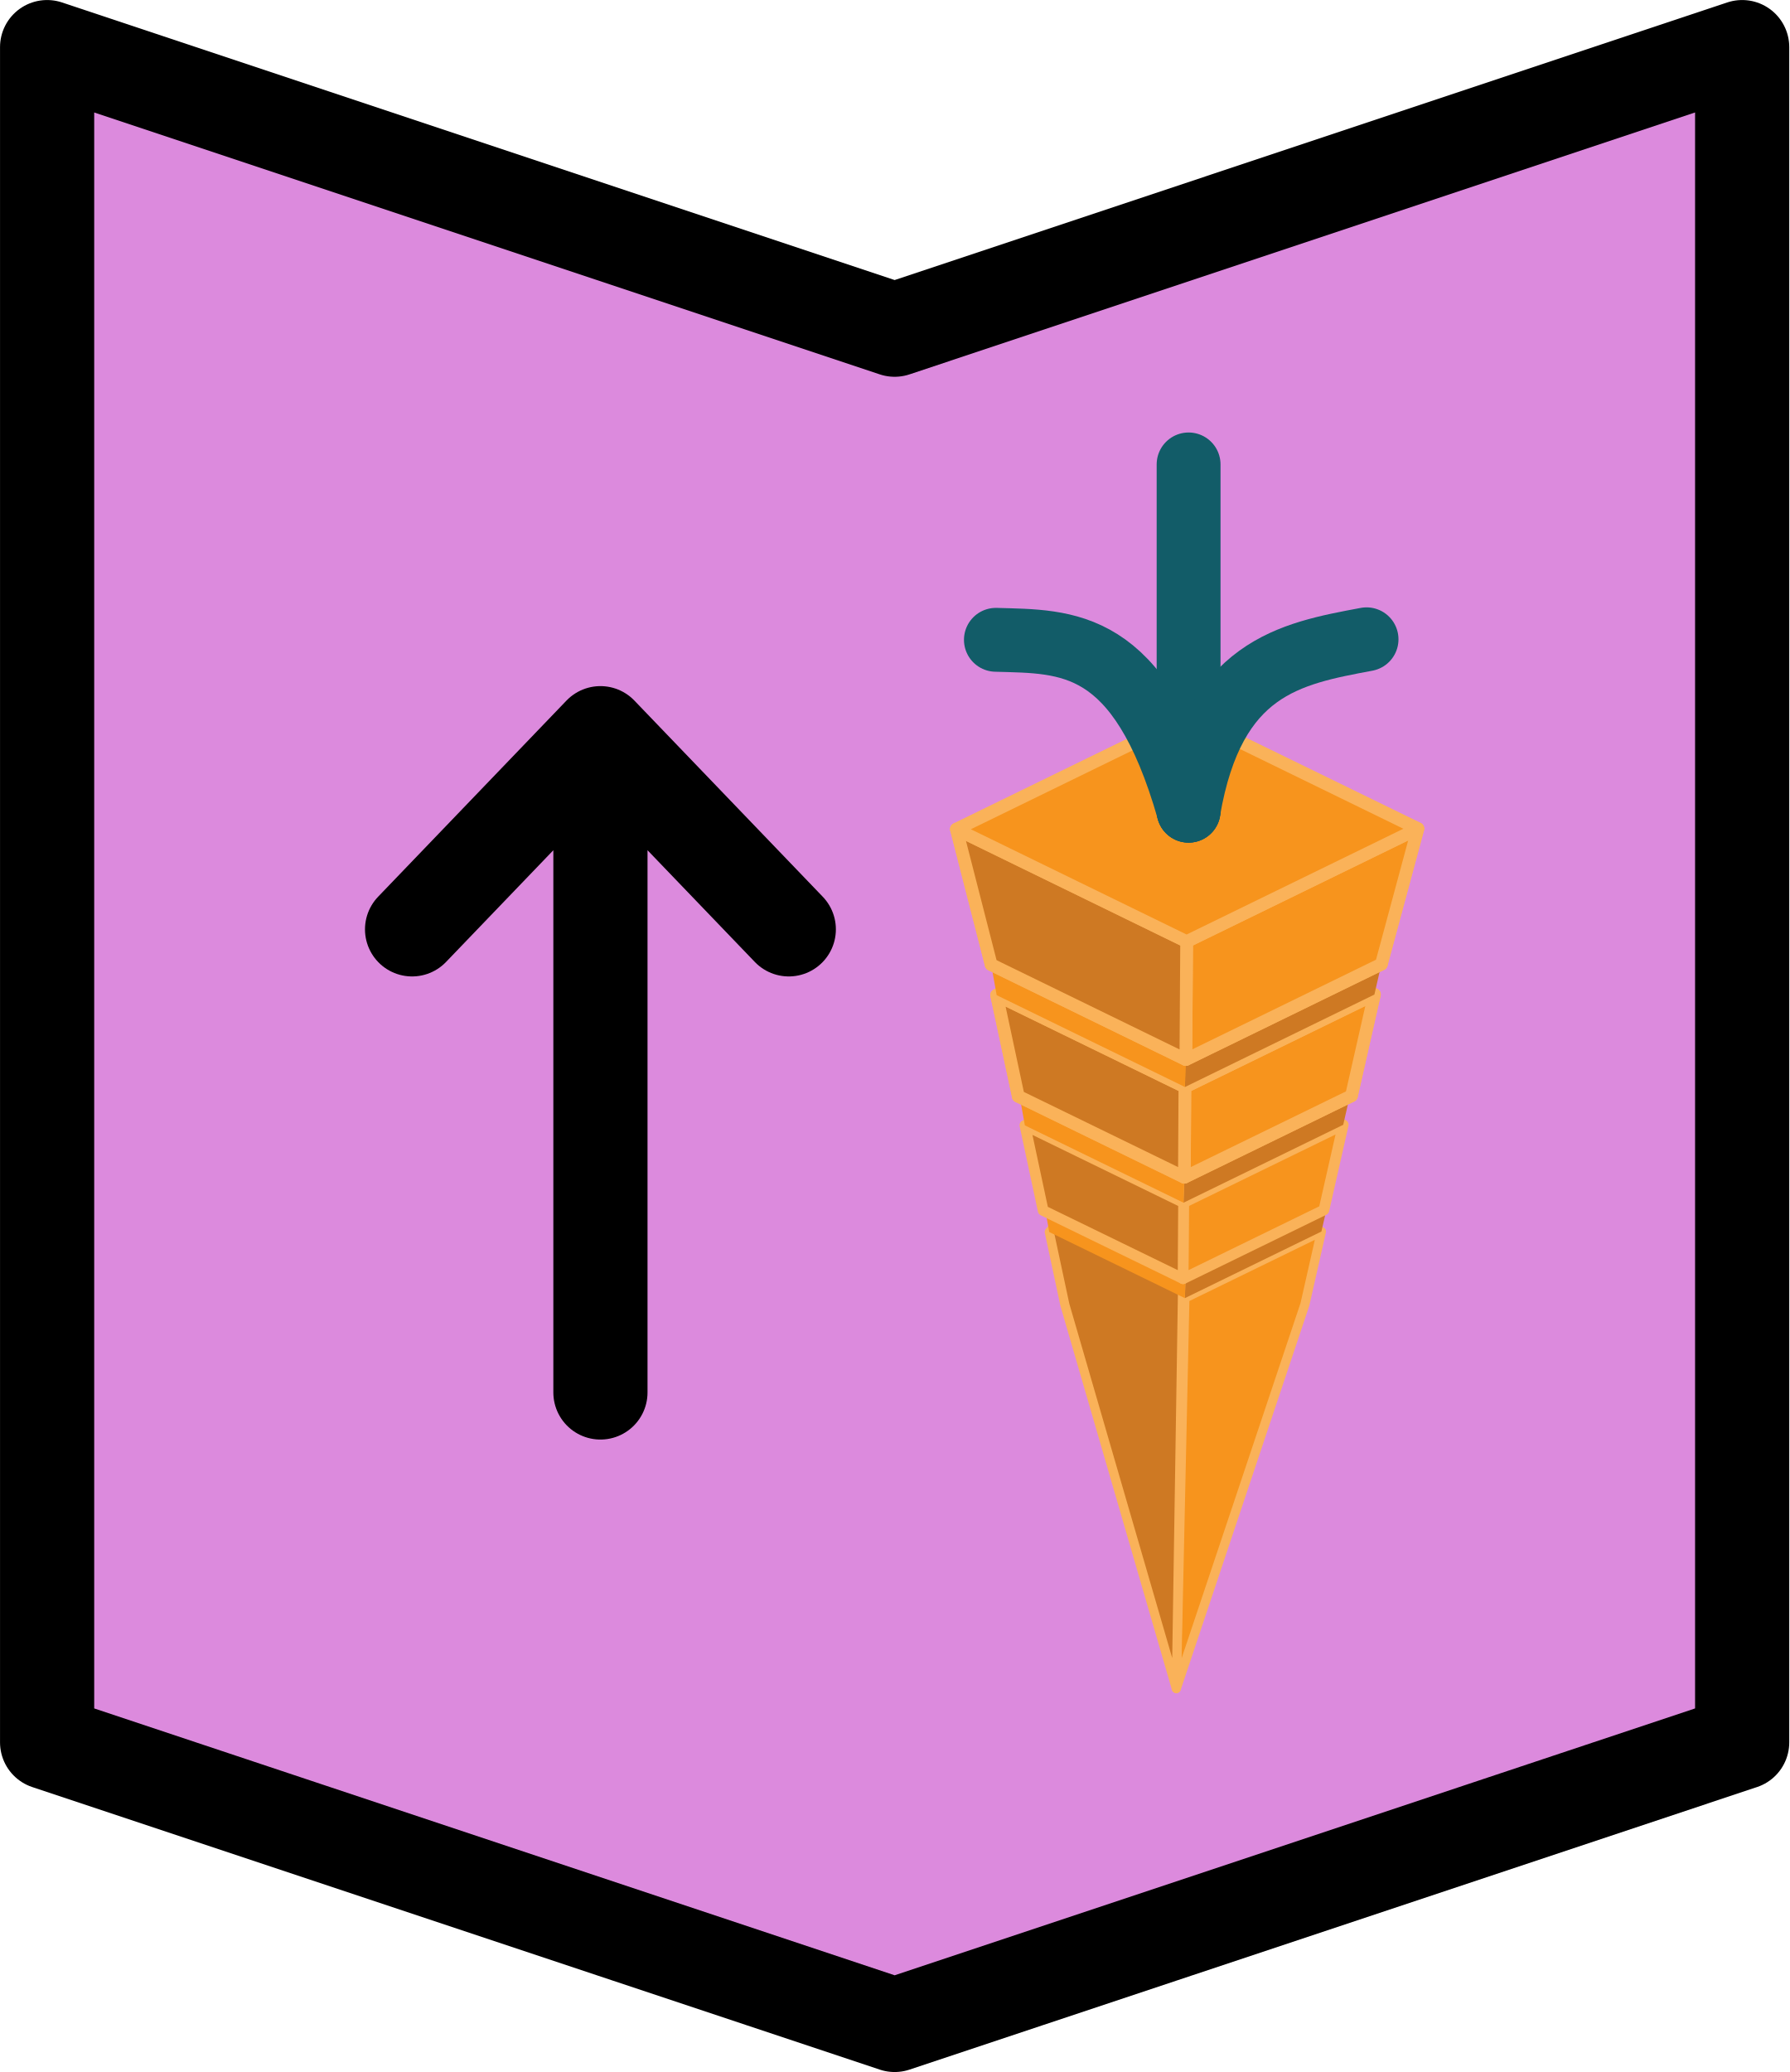
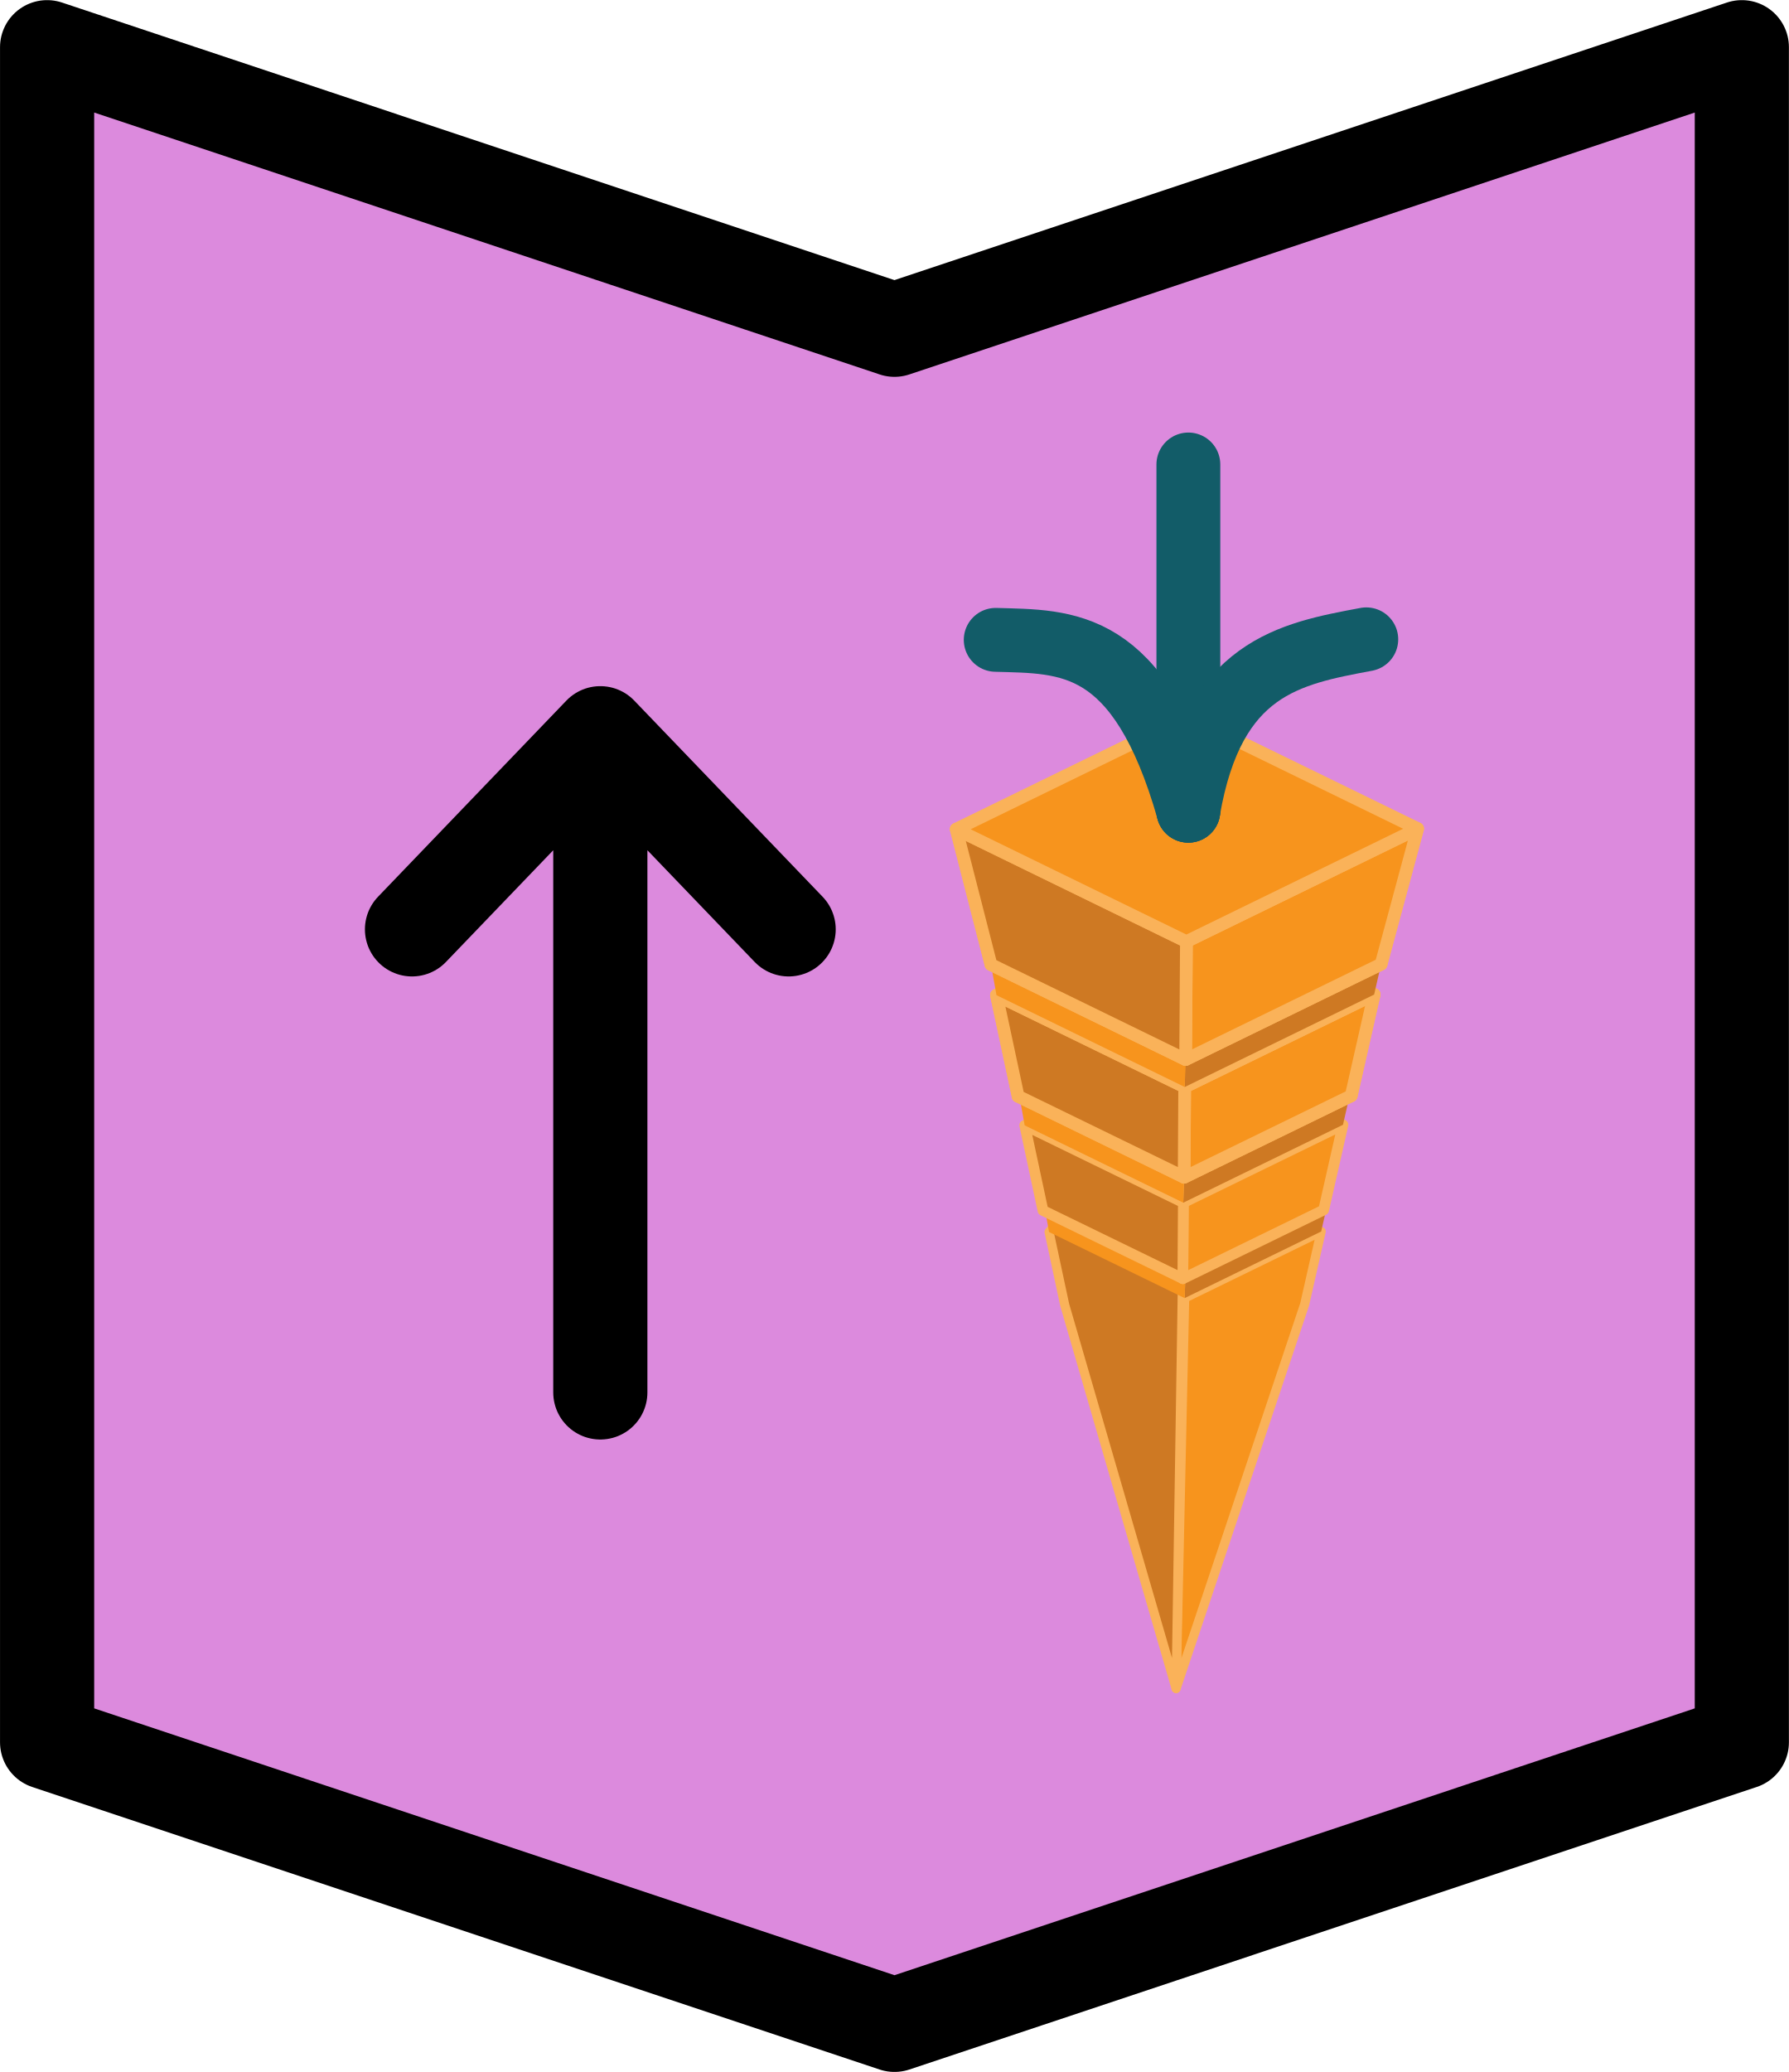
- <svg xmlns="http://www.w3.org/2000/svg" width="25.135mm" height="29.104mm" viewBox="0 0 25.135 29.104" version="1.1" id="svg8">
+ <svg xmlns="http://www.w3.org/2000/svg" width="55.267px" height="64px" viewBox="0 0 25.135 29.104" version="1.1" id="svg8">
  <defs id="defs2">
    </defs>
  <g id="layer1" transform="translate(-84.00515,91.64487)">
    <path id="rect833-9" style="fill:#dc8add;stroke:#000000;stroke-width:1.323;stroke-linecap:round;stroke-linejoin:round;stroke-miterlimit:4;stroke-dasharray:none;stop-color:#000000" d="m 84.667,-90.983 11.906,3.969 11.906,-3.969 v 23.812 l -11.906,3.969 -11.906,-3.969 z" />
    <g id="g925" transform="translate(1.158977)">
      <g id="g4386-7-72" transform="matrix(1.210623,0,0,1.210623,104.1838,-14.42829)">
        <g id="g4137-59-7-8" transform="matrix(0.7176876,0,0,0.7176876,-0.7342595,24.33837)">
          <path d="m -4.516,-95.487 2.079,-6.21 0.267,-1.178 -2.208,1.077 z" style="fill:#f7941d;fill-opacity:1;fill-rule:evenodd;stroke:#fab259;stroke-width:0.148;stroke-linecap:round;stroke-linejoin:round;stroke-miterlimit:4;stroke-dasharray:none;stroke-opacity:1" id="path3218-7-0-4-1-2" />
          <path d="m -6.318,-101.69 -0.252,-1.178 2.211,-2.687 -0.157,10.069 z" style="fill:#ce7923;fill-opacity:1;fill-rule:evenodd;stroke:#fab259;stroke-width:0.148;stroke-linecap:round;stroke-linejoin:round;stroke-miterlimit:4;stroke-dasharray:none;stroke-opacity:1" id="path3220-4-6-9-1-9" />
          <path style="fill:#ce7923;fill-opacity:1;stroke:none;stroke-width:0.007px;stroke-linecap:butt;stroke-linejoin:miter;stroke-opacity:1" d="m -4.367,-102.118 -0.011,0.32 2.208,-1.077 0.081,-0.354 z" id="path8199-2-3-8-0-5-9" />
          <path style="fill:#f7941d;fill-opacity:1;stroke:none;stroke-width:0.007px;stroke-linecap:butt;stroke-linejoin:miter;stroke-opacity:1" d="m -4.378,-101.798 0.011,-0.32 -2.268,-1.106 0.064,0.357 2.193,1.069" id="path8201-6-0-9-91-9-6" />
        </g>
        <g id="g4137-7-0" transform="matrix(0.8394369,0,0,0.8394369,-0.2170871,35.62498)">
          <path d="m -4.384,-100.747 1.947,-0.95 0.267,-1.178 -2.208,1.077 z" style="fill:#f7941d;fill-opacity:1;fill-rule:evenodd;stroke:#fab259;stroke-width:0.148;stroke-linecap:round;stroke-linejoin:round;stroke-miterlimit:4;stroke-dasharray:none;stroke-opacity:1" id="path3218-7-0-7-2" />
          <path d="m -6.318,-101.69 -0.252,-1.178 2.193,1.069 -0.007,1.051 z" style="fill:#ce7923;fill-opacity:1;fill-rule:evenodd;stroke:#fab259;stroke-width:0.148;stroke-linecap:round;stroke-linejoin:round;stroke-miterlimit:4;stroke-dasharray:none;stroke-opacity:1" id="path3220-4-6-6-7" />
          <path style="fill:#ce7923;fill-opacity:1;stroke:none;stroke-width:0.007px;stroke-linecap:butt;stroke-linejoin:miter;stroke-opacity:1" d="m -4.367,-102.118 -0.011,0.32 2.208,-1.077 0.081,-0.354 z" id="path8199-2-3-8-7-6" />
          <path style="fill:#f7941d;fill-opacity:1;stroke:none;stroke-width:0.007px;stroke-linecap:butt;stroke-linejoin:miter;stroke-opacity:1" d="m -4.378,-101.798 0.011,-0.32 -2.268,-1.106 0.064,0.357 2.193,1.069" id="path8201-6-0-9-3-13" />
        </g>
        <path d="m -5.809,-51.063 1.94,-0.946 0.008,-1.3 -2.199,1.073 z" style="fill:#3e9150;fill-opacity:1;fill-rule:evenodd;stroke:#fab259;stroke-width:0.147;stroke-linecap:round;stroke-linejoin:round;stroke-miterlimit:4;stroke-dasharray:none;stroke-opacity:1" id="path3212-2-6-2" />
        <path d="m -3.869,-52.009 0.008,-1.3 2.184,1.065 -0.266,1.174 z" style="fill:#b0dc66;fill-opacity:1;fill-rule:evenodd;stroke:#fab259;stroke-width:0.147;stroke-linecap:round;stroke-linejoin:round;stroke-miterlimit:4;stroke-dasharray:none;stroke-opacity:1" id="path3214-5-5-15" />
        <path d="m -5.809,-51.063 1.94,-0.946 1.926,0.94 -1.94,0.946 z" style="fill:#dadf55;fill-opacity:1;fill-rule:evenodd;stroke:#fab259;stroke-width:0.147;stroke-linecap:round;stroke-linejoin:round;stroke-miterlimit:4;stroke-dasharray:none;stroke-opacity:1" id="path3216-4-6-9" />
        <path d="m -3.883,-50.123 1.94,-0.946 0.266,-1.174 -2.199,1.073 z" style="fill:#f7941d;fill-opacity:1;fill-rule:evenodd;stroke:#fab259;stroke-width:0.147;stroke-linecap:round;stroke-linejoin:round;stroke-miterlimit:4;stroke-dasharray:none;stroke-opacity:1" id="path3218-7-3-9" />
        <path d="m -5.809,-51.063 -0.251,-1.173 2.184,1.065 -0.006,1.047 z" style="fill:#ce7923;fill-opacity:1;fill-rule:evenodd;stroke:#fab259;stroke-width:0.147;stroke-linecap:round;stroke-linejoin:round;stroke-miterlimit:4;stroke-dasharray:none;stroke-opacity:1" id="path3220-4-9-1" />
        <path d="m -6.06,-52.236 2.199,-1.073 2.184,1.065 -2.199,1.073 z" style="fill:#f7941d;fill-opacity:1;fill-rule:evenodd;stroke:#fab259;stroke-width:0.147;stroke-linecap:round;stroke-linejoin:round;stroke-miterlimit:4;stroke-dasharray:none;stroke-opacity:1" id="path3222-4-4-49" />
        <path style="fill:#ce7923;fill-opacity:1;stroke:none;stroke-width:0.007px;stroke-linecap:butt;stroke-linejoin:miter;stroke-opacity:1" d="m -3.865,-51.489 -0.011,0.319 2.199,-1.073 0.081,-0.353 z" id="path8199-2-3-81-1" />
        <path style="fill:#f7941d;fill-opacity:1;stroke:none;stroke-width:0.007px;stroke-linecap:butt;stroke-linejoin:miter;stroke-opacity:1" d="m -3.876,-51.17 0.011,-0.319 -2.259,-1.102 0.064,0.355 2.184,1.065" id="path8201-6-0-2-07" />
        <path d="m -6.124,-52.591 2.269,-1.107 0.011,-1.773 -2.683,1.309 z" style="fill:#3e9150;fill-opacity:1;fill-rule:evenodd;stroke:#fab259;stroke-width:0.147;stroke-linecap:round;stroke-linejoin:round;stroke-miterlimit:4;stroke-dasharray:none;stroke-opacity:1" id="path3232-7-9-5" />
        <path d="m -3.855,-53.698 0.011,-1.773 2.671,1.303 -0.424,1.572 z" style="fill:#b0dc66;fill-opacity:1;fill-rule:evenodd;stroke:#fab259;stroke-width:0.147;stroke-linecap:round;stroke-linejoin:round;stroke-miterlimit:4;stroke-dasharray:none;stroke-opacity:1" id="path3234-8-3-87" />
        <path d="m -6.124,-52.591 2.269,-1.107 2.259,1.102 -2.269,1.107 z" style="fill:#dadf55;fill-opacity:1;fill-rule:evenodd;stroke:#fab259;stroke-width:0.147;stroke-linecap:round;stroke-linejoin:round;stroke-miterlimit:4;stroke-dasharray:none;stroke-opacity:1" id="path3236-6-9-0" />
        <path d="m -3.865,-51.489 2.269,-1.107 0.424,-1.572 -2.683,1.309 z" style="fill:#f7941d;fill-opacity:1;fill-rule:evenodd;stroke:#fab259;stroke-width:0.147;stroke-linecap:round;stroke-linejoin:round;stroke-miterlimit:4;stroke-dasharray:none;stroke-opacity:1" id="path3238-8-0-4" />
        <path d="m -6.124,-52.591 -0.403,-1.571 2.671,1.303 -0.009,1.37 z" style="fill:#ce7923;fill-opacity:1;fill-rule:evenodd;stroke:#fab259;stroke-width:0.147;stroke-linecap:round;stroke-linejoin:round;stroke-miterlimit:4;stroke-dasharray:none;stroke-opacity:1" id="path3240-8-8-8" />
        <path d="m -6.527,-54.161 2.683,-1.309 2.671,1.303 -2.683,1.309 z" style="fill:#f7941d;fill-opacity:1;fill-rule:evenodd;stroke:#fab259;stroke-width:0.147;stroke-linecap:round;stroke-linejoin:round;stroke-miterlimit:4;stroke-dasharray:none;stroke-opacity:1" id="path3242-4-8-0" />
        <path style="fill:none;stroke:#125c68;stroke-width:0.741;stroke-linecap:round;stroke-linejoin:round;stroke-miterlimit:4;stroke-dasharray:none;stroke-opacity:1" d="m -3.833,-58.394 v 4.018" id="path8697-1-3-5-42" />
        <path style="fill:none;stroke:#125c68;stroke-width:0.741;stroke-linecap:round;stroke-linejoin:round;stroke-miterlimit:4;stroke-dasharray:none;stroke-opacity:1" d="m -1.768,-56.365 c -0.889,0.167 -1.781,0.325 -2.066,1.988" id="path8699-8-1-0-96" />
        <path style="fill:none;stroke:#125c68;stroke-width:0.741;stroke-linecap:round;stroke-linejoin:round;stroke-miterlimit:4;stroke-dasharray:none;stroke-opacity:1" d="m -6.069,-56.359 c 0.827,0.024 1.663,-0.024 2.236,1.982" id="path8701-7-4-9-1" />
      </g>
      <path id="path5958" style="font-variation-settings:normal;vector-effect:none;fill:none;fill-opacity:1;stroke:#000000;stroke-width:1.323;stroke-linecap:round;stroke-linejoin:round;stroke-miterlimit:4;stroke-dasharray:none;stroke-dashoffset:0;stroke-opacity:1;stop-color:#000000" d="m 88.635,-78.591 2.646,-2.755 2.646,2.755 m -2.646,6.505 v -9.26" />
    </g>
  </g>
</svg>
